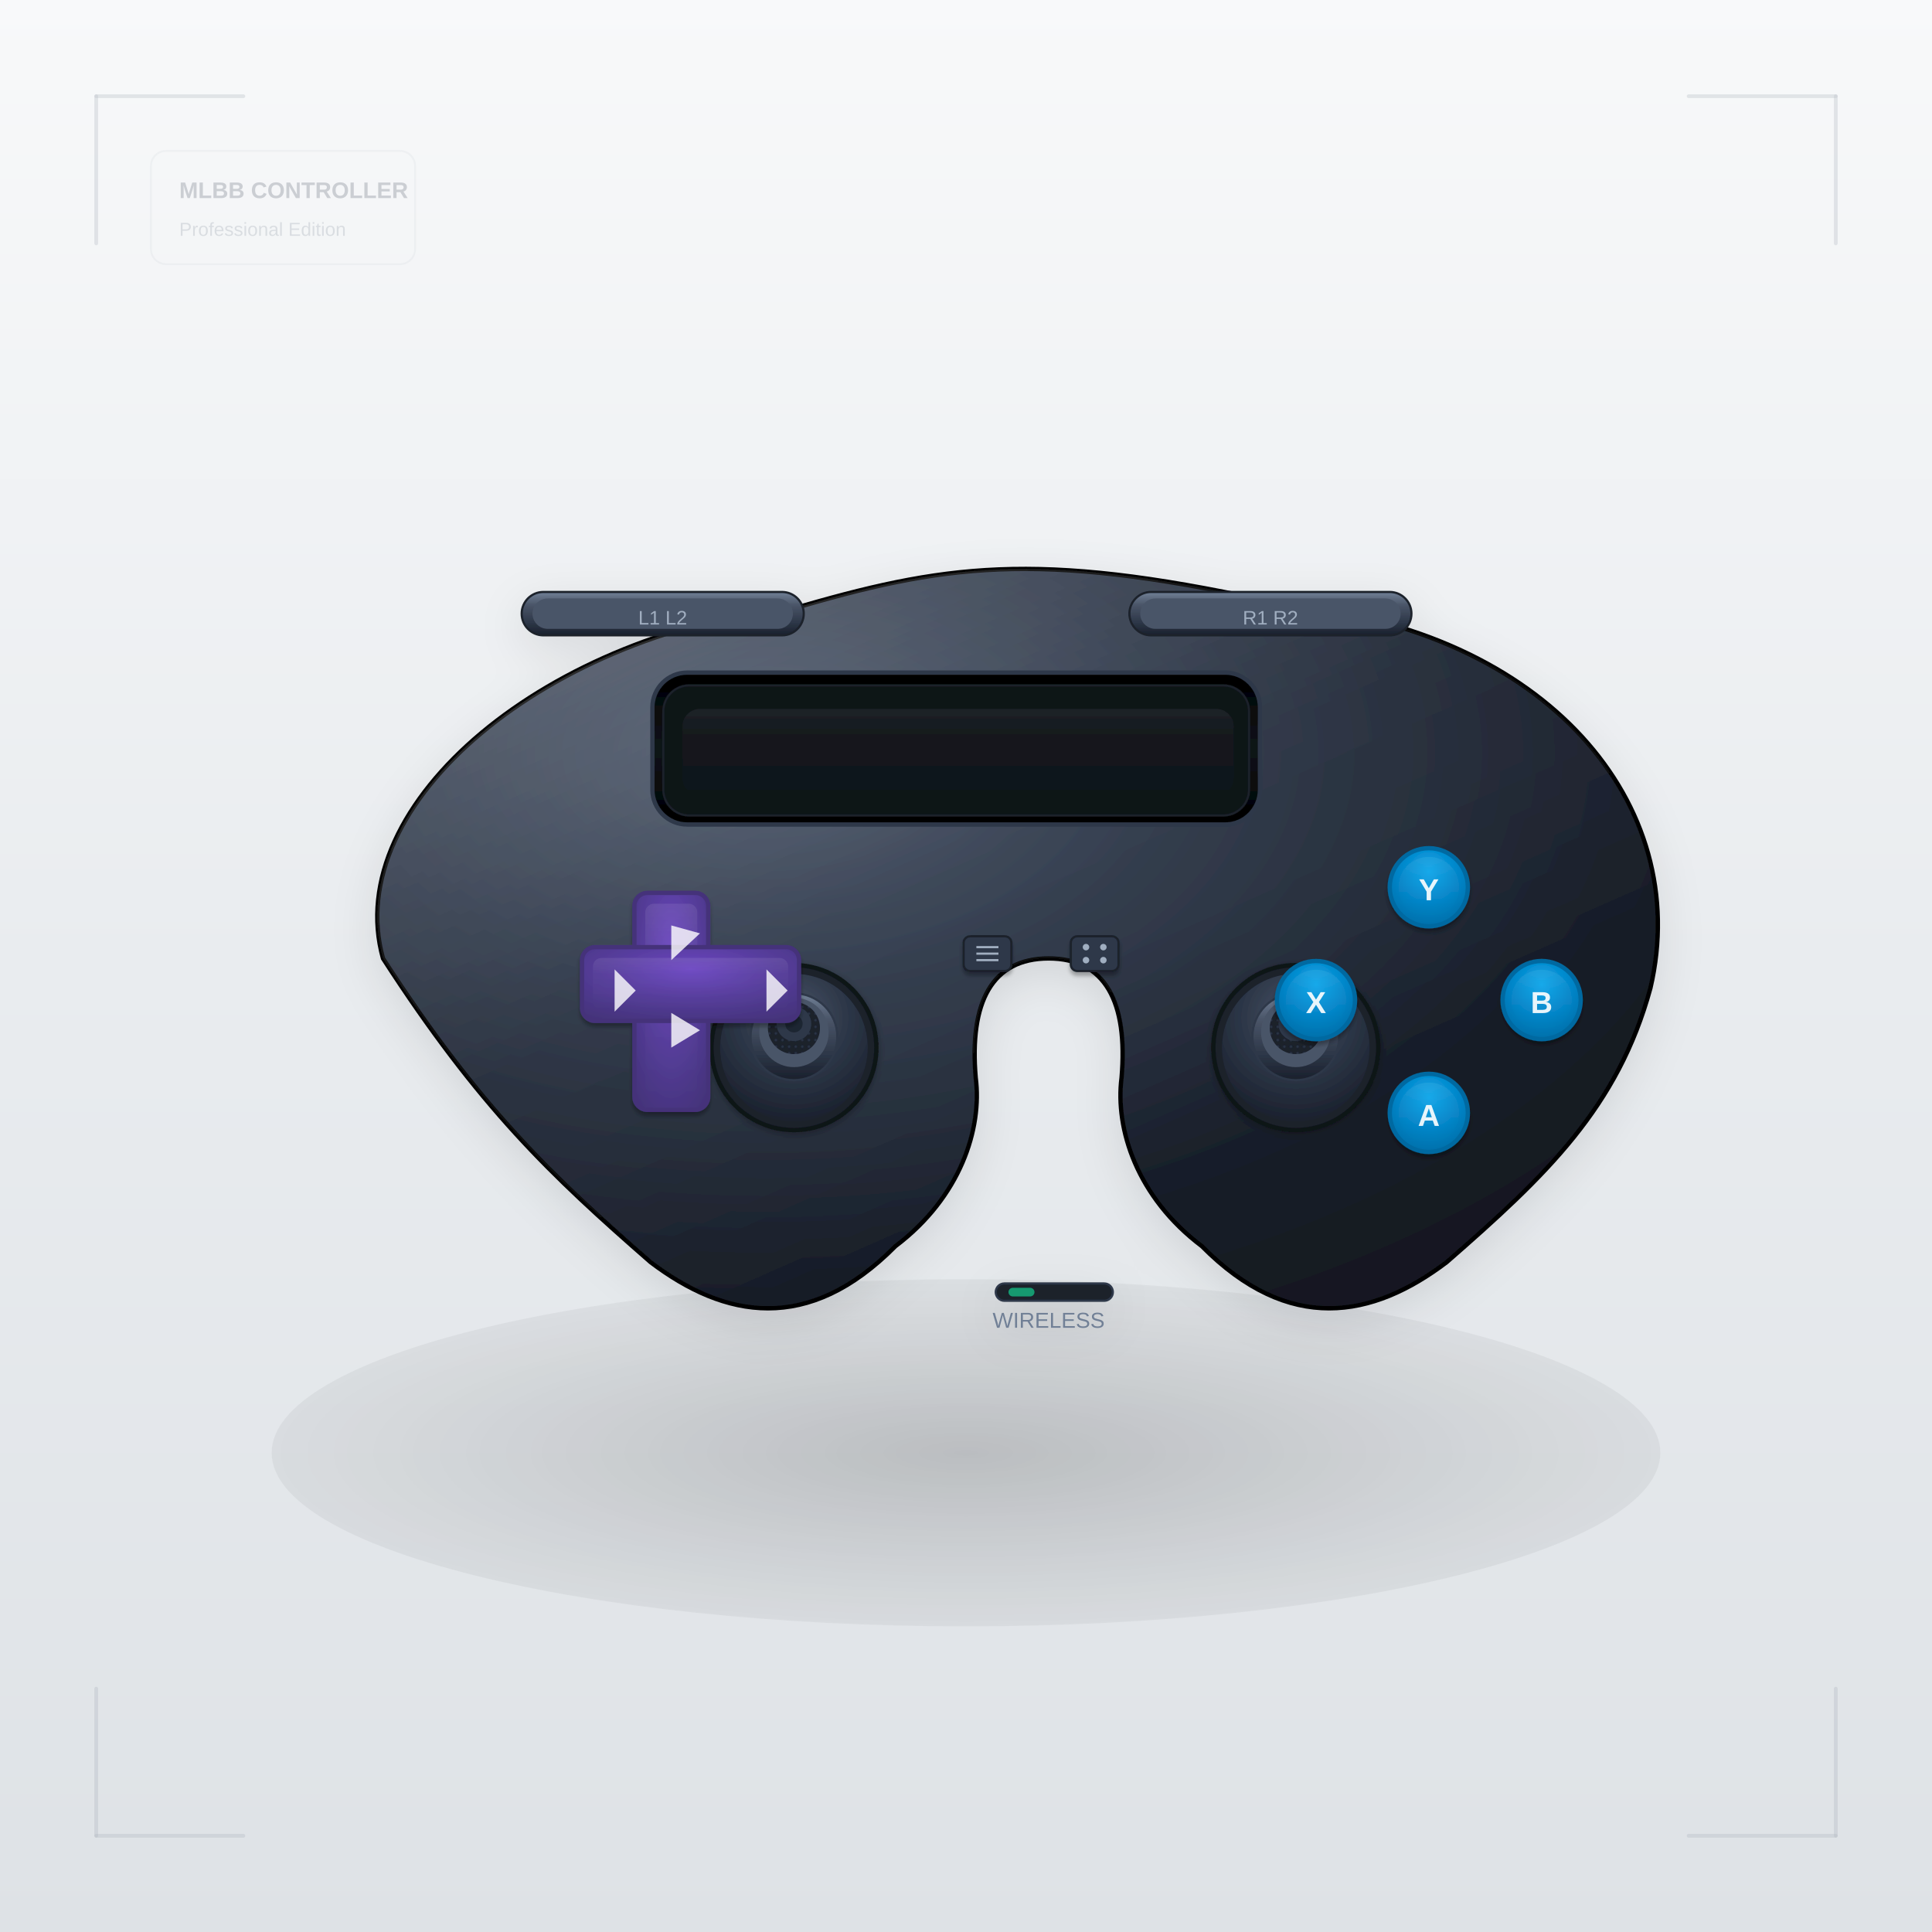
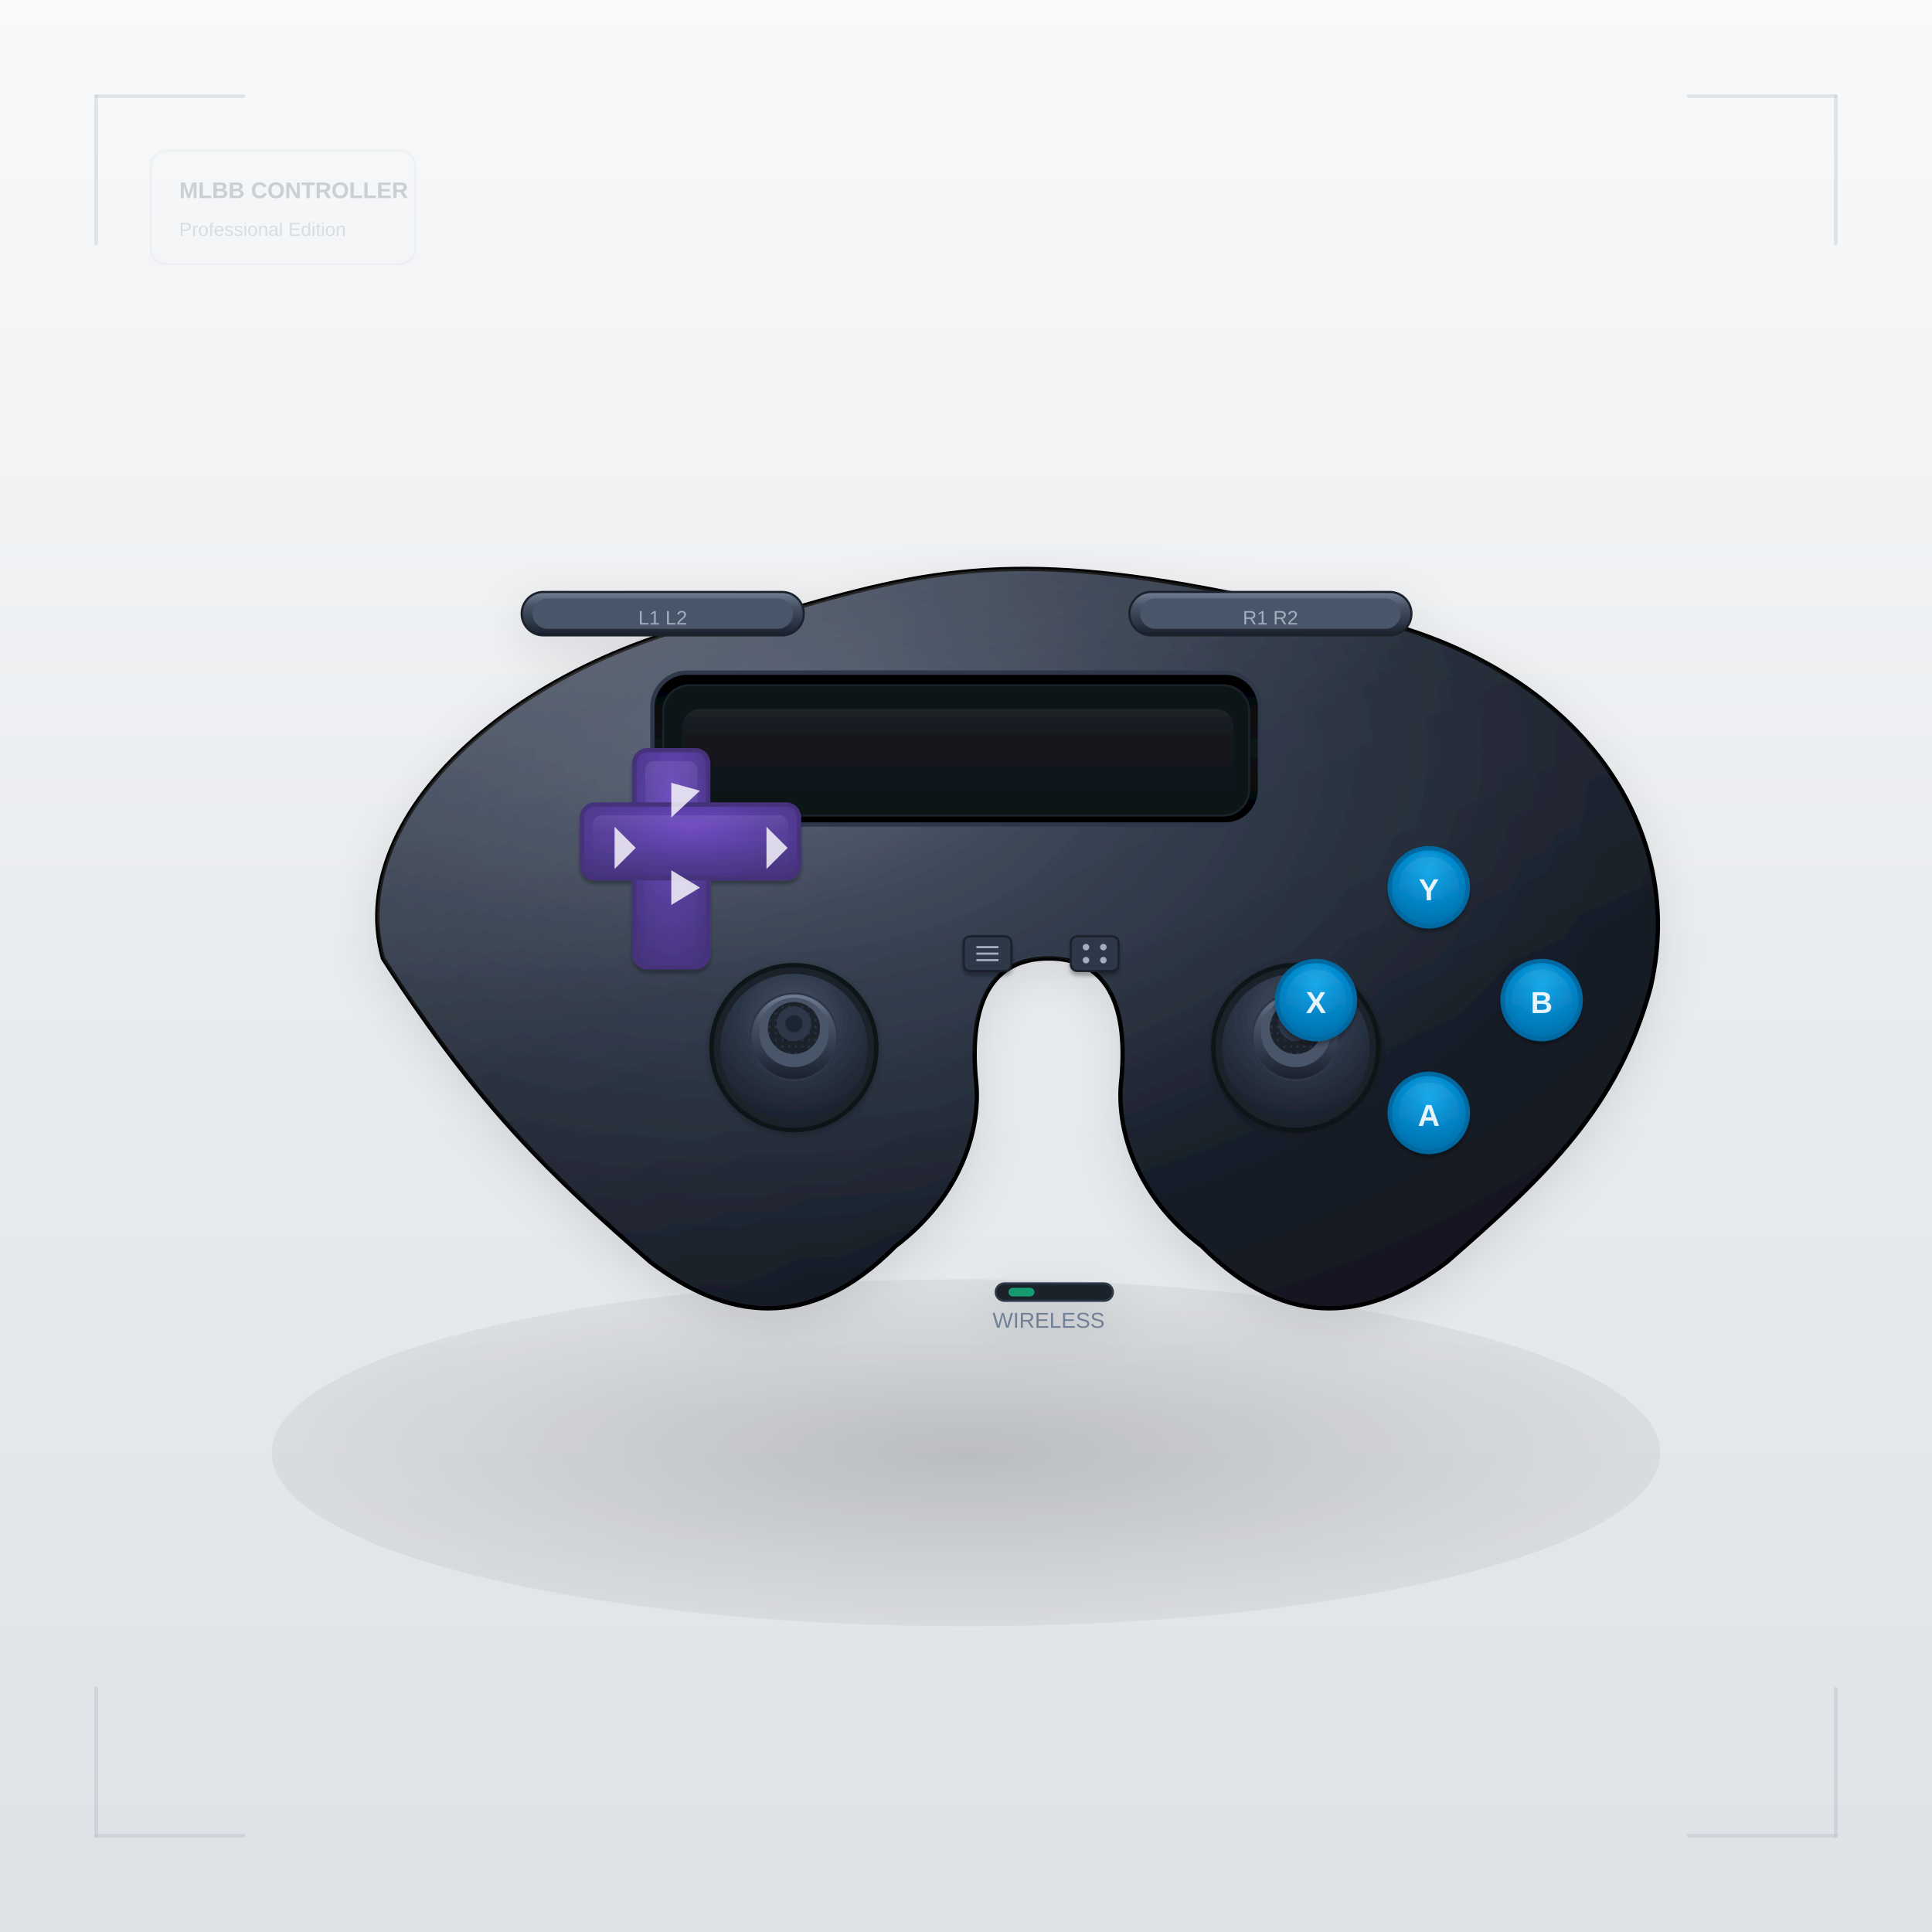
<svg xmlns="http://www.w3.org/2000/svg" width="1024" height="1024" viewBox="0 0 1024 1024">
  <defs>
    <linearGradient id="subtle-bg" x1="0" y1="0" x2="0" y2="1">
      <stop offset="0%" stop-color="#F8F9FA" />
      <stop offset="50%" stop-color="#E9ECEF" />
      <stop offset="100%" stop-color="#DEE2E6" />
    </linearGradient>
    <radialGradient id="realistic-body" cx="0.3" cy="0.25" r="1.1">
      <stop offset="0%" stop-color="#4A5568" />
      <stop offset="30%" stop-color="#2D3748" />
      <stop offset="60%" stop-color="#1A202C" />
      <stop offset="100%" stop-color="#0F1419" />
    </radialGradient>
    <linearGradient id="natural-lighting" x1="0" y1="0" x2="0.6" y2="0.8">
      <stop offset="0%" stop-color="rgba(255,255,255,0.4)" />
      <stop offset="25%" stop-color="rgba(255,255,255,0.2)" />
      <stop offset="60%" stop-color="rgba(255,255,255,0.05)" />
      <stop offset="100%" stop-color="rgba(0,0,0,0.1)" />
    </linearGradient>
    <radialGradient id="dpad-material" cx="0.5" cy="0.3" r="0.8">
      <stop offset="0%" stop-color="#6B46C1" />
      <stop offset="50%" stop-color="#553C9A" />
      <stop offset="100%" stop-color="#44337A" />
    </radialGradient>
    <radialGradient id="button-material" cx="0.5" cy="0.3" r="0.8">
      <stop offset="0%" stop-color="#0EA5E9" />
      <stop offset="50%" stop-color="#0284C7" />
      <stop offset="100%" stop-color="#0369A1" />
    </radialGradient>
    <radialGradient id="floor-shadow" cx="0.5" cy="0.5" r="0.8">
      <stop offset="0%" stop-color="rgba(0,0,0,0.3)" />
      <stop offset="40%" stop-color="rgba(0,0,0,0.15)" />
      <stop offset="70%" stop-color="rgba(0,0,0,0.05)" />
      <stop offset="100%" stop-color="rgba(0,0,0,0)" />
    </radialGradient>
    <filter id="realistic-shadow" x="-50%" y="-30%" width="200%" height="200%">
      <feDropShadow dx="0" dy="29" stdDeviation="40" flood-color="#000000" flood-opacity="0.4" />
      <feDropShadow dx="0" dy="14" stdDeviation="23" flood-color="#000000" flood-opacity="0.2" />
      <feDropShadow dx="0" dy="7" stdDeviation="12" flood-color="#000000" flood-opacity="0.1" />
    </filter>
    <filter id="button-depth" x="-30%" y="-30%" width="160%" height="160%">
      <feDropShadow dx="0" dy="5" stdDeviation="4" flood-color="#000000" flood-opacity="0.6" />
      <feDropShadow dx="0" dy="2" stdDeviation="1" flood-color="#000000" flood-opacity="0.3" />
    </filter>
    <filter id="stick-shadow" x="-40%" y="-40%" width="180%" height="180%">
      <feDropShadow dx="0" dy="4" stdDeviation="5" flood-color="#000000" flood-opacity="0.5" />
      <feDropShadow dx="0" dy="1" stdDeviation="2" flood-color="#000000" flood-opacity="0.3" />
    </filter>
    <radialGradient id="stick-texture" cx="0.5" cy="0.3" r="0.9">
      <stop offset="0%" stop-color="#4A5568" />
      <stop offset="40%" stop-color="#2D3748" />
      <stop offset="80%" stop-color="#1A202C" />
      <stop offset="100%" stop-color="#0F1419" />
    </radialGradient>
    <pattern id="rubber-pattern" patternUnits="userSpaceOnUse" width="3.5" height="3.5">
      <rect width="3.5" height="3.5" fill="#1A202C" />
      <circle cx="1.75" cy="1.75" r="0.7" fill="#2D3748" opacity="0.8" />
    </pattern>
    <linearGradient id="metal-trigger" x1="0" y1="0" x2="0" y2="1">
      <stop offset="0%" stop-color="#718096" />
      <stop offset="30%" stop-color="#4A5568" />
      <stop offset="70%" stop-color="#2D3748" />
      <stop offset="100%" stop-color="#1A202C" />
    </linearGradient>
    <linearGradient id="screen-material" x1="0" y1="0" x2="0" y2="1">
      <stop offset="0%" stop-color="#000000" />
      <stop offset="50%" stop-color="#0F1419" />
      <stop offset="100%" stop-color="#000000" />
    </linearGradient>
    <linearGradient id="plastic-highlight" x1="0" y1="0" x2="0" y2="1">
      <stop offset="0%" stop-color="rgba(255,255,255,0.3)" />
      <stop offset="30%" stop-color="rgba(255,255,255,0.1)" />
      <stop offset="100%" stop-color="rgba(255,255,255,0)" />
    </linearGradient>
  </defs>
  <rect width="1024" height="1024" fill="url(#subtle-bg)" />
  <ellipse cx="512" cy="770" rx="368" ry="92" fill="url(#floor-shadow)" opacity="0.6" />
  <g id="realistic-controller" filter="url(#realistic-shadow)">
    <g id="controller-body">
      <path d="         M203,508         C180,425.75 291,333.75 425.75,321         C505.5,298 555.8,292.25 683,321         C818.75,333.75 897.75,425.75 874.75,523.75         C857.5,587 819.5,623 766.75,669         C727.5,698.75 683.25,707.25 637,660.5         C602.5,634.5 591,598.25 594.45,571.25         C597.9,531 585.75,508 555.8,508         C525.85,508 513.7,531 517.15,571.25         C520.6,598.25 509.1,634.5 474.6,660.5         C428.35,707.25 384.1,698.75 344.85,669         C292.1,623 254.1,587 203,508         Z" fill="url(#realistic-body)" stroke="#000000" stroke-width="2.3" />
      <path d="         M203,508         C180,425.75 291,333.75 425.75,321         C505.5,298 555.8,292.25 683,321         C818.75,333.75 897.75,425.75 874.75,523.75         C857.5,587 819.5,623 766.75,669         C727.5,698.75 683.25,707.25 637,660.5         C602.5,634.5 591,598.25 594.45,571.25         C597.9,531 585.75,508 555.8,508         C525.85,508 513.7,531 517.15,571.25         C520.6,598.25 509.1,634.5 474.6,660.5         C428.35,707.25 384.1,698.75 344.85,669         C292.1,623 254.1,587 203,508         Z" fill="url(#natural-lighting)" opacity="0.7" />
    </g>
    <g id="center-touchpad">
      <rect x="345.8" y="356.5" width="322" height="80.5" rx="18.4" fill="url(#screen-material)" stroke="#2D3748" stroke-width="2.3" />
      <rect x="351.55" y="363.25" width="310.5" height="69" rx="13.8" fill="#0F1419" stroke="#1A202C" stroke-width="1.15" />
      <rect x="361.75" y="375.75" width="292.1" height="46" rx="9.2" fill="url(#plastic-highlight)" opacity="0.2" />
    </g>
    <g id="realistic-sticks">
      <g filter="url(#stick-shadow)">
        <circle cx="420.8" cy="555.25" r="43.7" fill="#1A202C" stroke="#0F1419" stroke-width="2.3" />
        <circle cx="420.8" cy="555.25" r="39.1" fill="url(#stick-texture)" />
        <circle cx="420.8" cy="549.5" r="23" fill="url(#metal-trigger)" stroke="#2D3748" stroke-width="1.15" />
        <circle cx="420.8" cy="547.2" r="18.4" fill="#4A5568" />
        <circle cx="420.8" cy="544.9" r="13.8" fill="url(#rubber-pattern)" />
        <circle cx="420.8" cy="542.6" r="9.2" fill="#2D3748" />
        <circle cx="420.8" cy="542.6" r="4.6" fill="#1A202C" opacity="0.8" />
      </g>
      <g filter="url(#stick-shadow)">
        <circle cx="686.8" cy="555.25" r="43.7" fill="#1A202C" stroke="#0F1419" stroke-width="2.3" />
        <circle cx="686.8" cy="555.25" r="39.1" fill="url(#stick-texture)" />
        <circle cx="686.8" cy="549.5" r="23" fill="url(#metal-trigger)" stroke="#2D3748" stroke-width="1.15" />
        <circle cx="686.8" cy="547.2" r="18.4" fill="#4A5568" />
        <circle cx="686.8" cy="544.9" r="13.8" fill="url(#rubber-pattern)" />
        <circle cx="686.8" cy="542.6" r="9.2" fill="#2D3748" />
        <circle cx="686.8" cy="542.6" r="4.6" fill="#1A202C" opacity="0.8" />
      </g>
    </g>
    <g id="shoulder-triggers">
      <rect x="276.5" y="313.75" width="149.5" height="23" rx="11.5" fill="url(#metal-trigger)" stroke="#1A202C" stroke-width="1.15" />
      <rect x="282.25" y="317.2" width="138" height="16.1" rx="8.05" fill="#4A5568" />
      <text x="351.25" y="331" text-anchor="middle" fill="#A0AEC0" font-family="Arial" font-size="10.35">L1  L2</text>
      <rect x="598.6" y="313.75" width="149.5" height="23" rx="11.5" fill="url(#metal-trigger)" stroke="#1A202C" stroke-width="1.15" />
      <rect x="604.35" y="317.2" width="138" height="16.1" rx="8.05" fill="#4A5568" />
      <text x="673.35" y="331" text-anchor="middle" fill="#A0AEC0" font-family="Arial" font-size="10.35">R1  R2</text>
    </g>
    <g id="realistic-buttons">
      <g id="realistic-dpad" filter="url(#button-depth)">
-         <rect x="336.25" y="473.25" width="39.1" height="115" rx="6.9" fill="url(#dpad-material)" stroke="#44337A" stroke-width="2.3" />
-         <rect x="342" y="479" width="27.6" height="103.5" rx="4.6" fill="url(#plastic-highlight)" opacity="0.3" />
-         <rect x="308.5" y="502" width="115" height="39.1" rx="6.9" fill="url(#dpad-material)" stroke="#44337A" stroke-width="2.3" />
-         <rect x="314.25" y="507.75" width="103.5" height="27.6" rx="4.6" fill="url(#plastic-highlight)" opacity="0.3" />
-         <polygon points="355.8,490.5 371,494.7 355.8,508.9" fill="rgba(255,255,255,0.8)" />
-         <polygon points="355.8,555.25 371,546.05 355.8,536.85" fill="rgba(255,255,255,0.8)" />
-         <polygon points="325.75,513.8 336.95,525 325.75,536.2" fill="rgba(255,255,255,0.8)" />
-         <polygon points="406.25,513.8 417.45,525 406.25,536.2" fill="rgba(255,255,255,0.8)" />
+         <rect x="336.25" y="397.65" width="39.1" height="115" rx="6.9" fill="url(#dpad-material)" stroke="#44337A" stroke-width="2.3" />
+         <rect x="342" y="403.4" width="27.6" height="103.5" rx="4.6" fill="url(#plastic-highlight)" opacity="0.3" />
+         <rect x="308.5" y="426.4" width="115" height="39.1" rx="6.9" fill="url(#dpad-material)" stroke="#44337A" stroke-width="2.3" />
+         <rect x="314.25" y="432.15" width="103.5" height="27.6" rx="4.6" fill="url(#plastic-highlight)" opacity="0.3" />
+         <polygon points="355.8,414.9 371,419.1 355.8,433.3" fill="rgba(255,255,255,0.8)" />
+         <polygon points="355.8,479.65 371,470.45 355.8,461.25" fill="rgba(255,255,255,0.8)" />
+         <polygon points="325.75,438.2 336.95,449.4 325.75,460.6" fill="rgba(255,255,255,0.8)" />
+         <polygon points="406.25,438.2 417.45,449.4 406.25,460.6" fill="rgba(255,255,255,0.8)" />
      </g>
      <g id="action-buttons" filter="url(#button-depth)">
        <circle cx="757.3" cy="470.25" r="20.7" fill="url(#button-material)" stroke="#0369A1" stroke-width="2.3" />
        <circle cx="757.3" cy="470.25" r="16.1" fill="url(#plastic-highlight)" opacity="0.3" />
        <text x="757.3" y="477.15" text-anchor="middle" fill="rgba(255,255,255,0.9)" font-family="Arial" font-size="16.1" font-weight="bold">Y</text>
        <circle cx="697.5" cy="530.05" r="20.7" fill="url(#button-material)" stroke="#0369A1" stroke-width="2.3" />
        <circle cx="697.5" cy="530.05" r="16.1" fill="url(#plastic-highlight)" opacity="0.3" />
        <text x="697.5" y="536.95" text-anchor="middle" fill="rgba(255,255,255,0.9)" font-family="Arial" font-size="16.1" font-weight="bold">X</text>
        <circle cx="757.3" cy="589.85" r="20.7" fill="url(#button-material)" stroke="#0369A1" stroke-width="2.3" />
        <circle cx="757.3" cy="589.85" r="16.1" fill="url(#plastic-highlight)" opacity="0.3" />
        <text x="757.3" y="596.75" text-anchor="middle" fill="rgba(255,255,255,0.9)" font-family="Arial" font-size="16.1" font-weight="bold">A</text>
        <circle cx="817.1" cy="530.05" r="20.7" fill="url(#button-material)" stroke="#0369A1" stroke-width="2.3" />
        <circle cx="817.1" cy="530.05" r="16.1" fill="url(#plastic-highlight)" opacity="0.3" />
        <text x="817.1" y="536.95" text-anchor="middle" fill="rgba(255,255,255,0.9)" font-family="Arial" font-size="16.1" font-weight="bold">B</text>
      </g>
      <g id="system-controls" filter="url(#button-depth)">
        <rect x="510.75" y="496.25" width="25.3" height="18.4" rx="3.45" fill="#2D3748" stroke="#1A202C" stroke-width="1.15" />
        <line x1="517.5" y1="502" x2="529.2" y2="502" stroke="#A0AEC0" stroke-width="1.15" />
        <line x1="517.5" y1="505.45" x2="529.2" y2="505.45" stroke="#A0AEC0" stroke-width="1.15" />
        <line x1="517.5" y1="508.9" x2="529.2" y2="508.9" stroke="#A0AEC0" stroke-width="1.15" />
        <rect x="567.55" y="496.25" width="25.3" height="18.4" rx="3.45" fill="#2D3748" stroke="#1A202C" stroke-width="1.15" />
        <circle cx="575.6" cy="502" r="1.725" fill="#A0AEC0" />
        <circle cx="584.8" cy="502" r="1.725" fill="#A0AEC0" />
        <circle cx="575.6" cy="508.9" r="1.725" fill="#A0AEC0" />
        <circle cx="584.8" cy="508.9" r="1.725" fill="#A0AEC0" />
      </g>
    </g>
    <g id="connectivity-status">
      <rect x="527.75" y="680.25" width="62.1" height="9.2" rx="4.6" fill="#1A202C" stroke="#2D3748" stroke-width="1.15" />
      <rect x="534.5" y="682.55" width="13.8" height="4.6" rx="2.3" fill="#10B981" opacity="0.8" />
      <text x="555.8" y="703.75" text-anchor="middle" fill="#718096" font-family="Arial" font-size="11.5">WIRELESS</text>
    </g>
  </g>
  <g id="minimal-branding" opacity="0.6">
    <rect x="50" y="50" width="80" height="2" rx="1" fill="#9CA3AF" opacity="0.4" />
    <rect x="50" y="50" width="2" height="80" rx="1" fill="#9CA3AF" opacity="0.4" />
    <rect x="894" y="50" width="80" height="2" rx="1" fill="#9CA3AF" opacity="0.4" />
    <rect x="972" y="50" width="2" height="80" rx="1" fill="#9CA3AF" opacity="0.4" />
    <rect x="50" y="972" width="80" height="2" rx="1" fill="#9CA3AF" opacity="0.4" />
    <rect x="50" y="894" width="2" height="80" rx="1" fill="#9CA3AF" opacity="0.4" />
    <rect x="894" y="972" width="80" height="2" rx="1" fill="#9CA3AF" opacity="0.4" />
    <rect x="972" y="894" width="2" height="80" rx="1" fill="#9CA3AF" opacity="0.4" />
    <g id="minimal-info" opacity="0.5">
      <rect x="80" y="80" width="140" height="60" rx="8" fill="rgba(255,255,255,0.1)" stroke="rgba(156,163,175,0.3)" stroke-width="1" />
      <text x="95" y="105" fill="#6B7280" font-family="Arial" font-size="12" font-weight="bold">MLBB CONTROLLER</text>
      <text x="95" y="125" fill="#9CA3AF" font-family="Arial" font-size="10">Professional Edition</text>
    </g>
  </g>
</svg>
